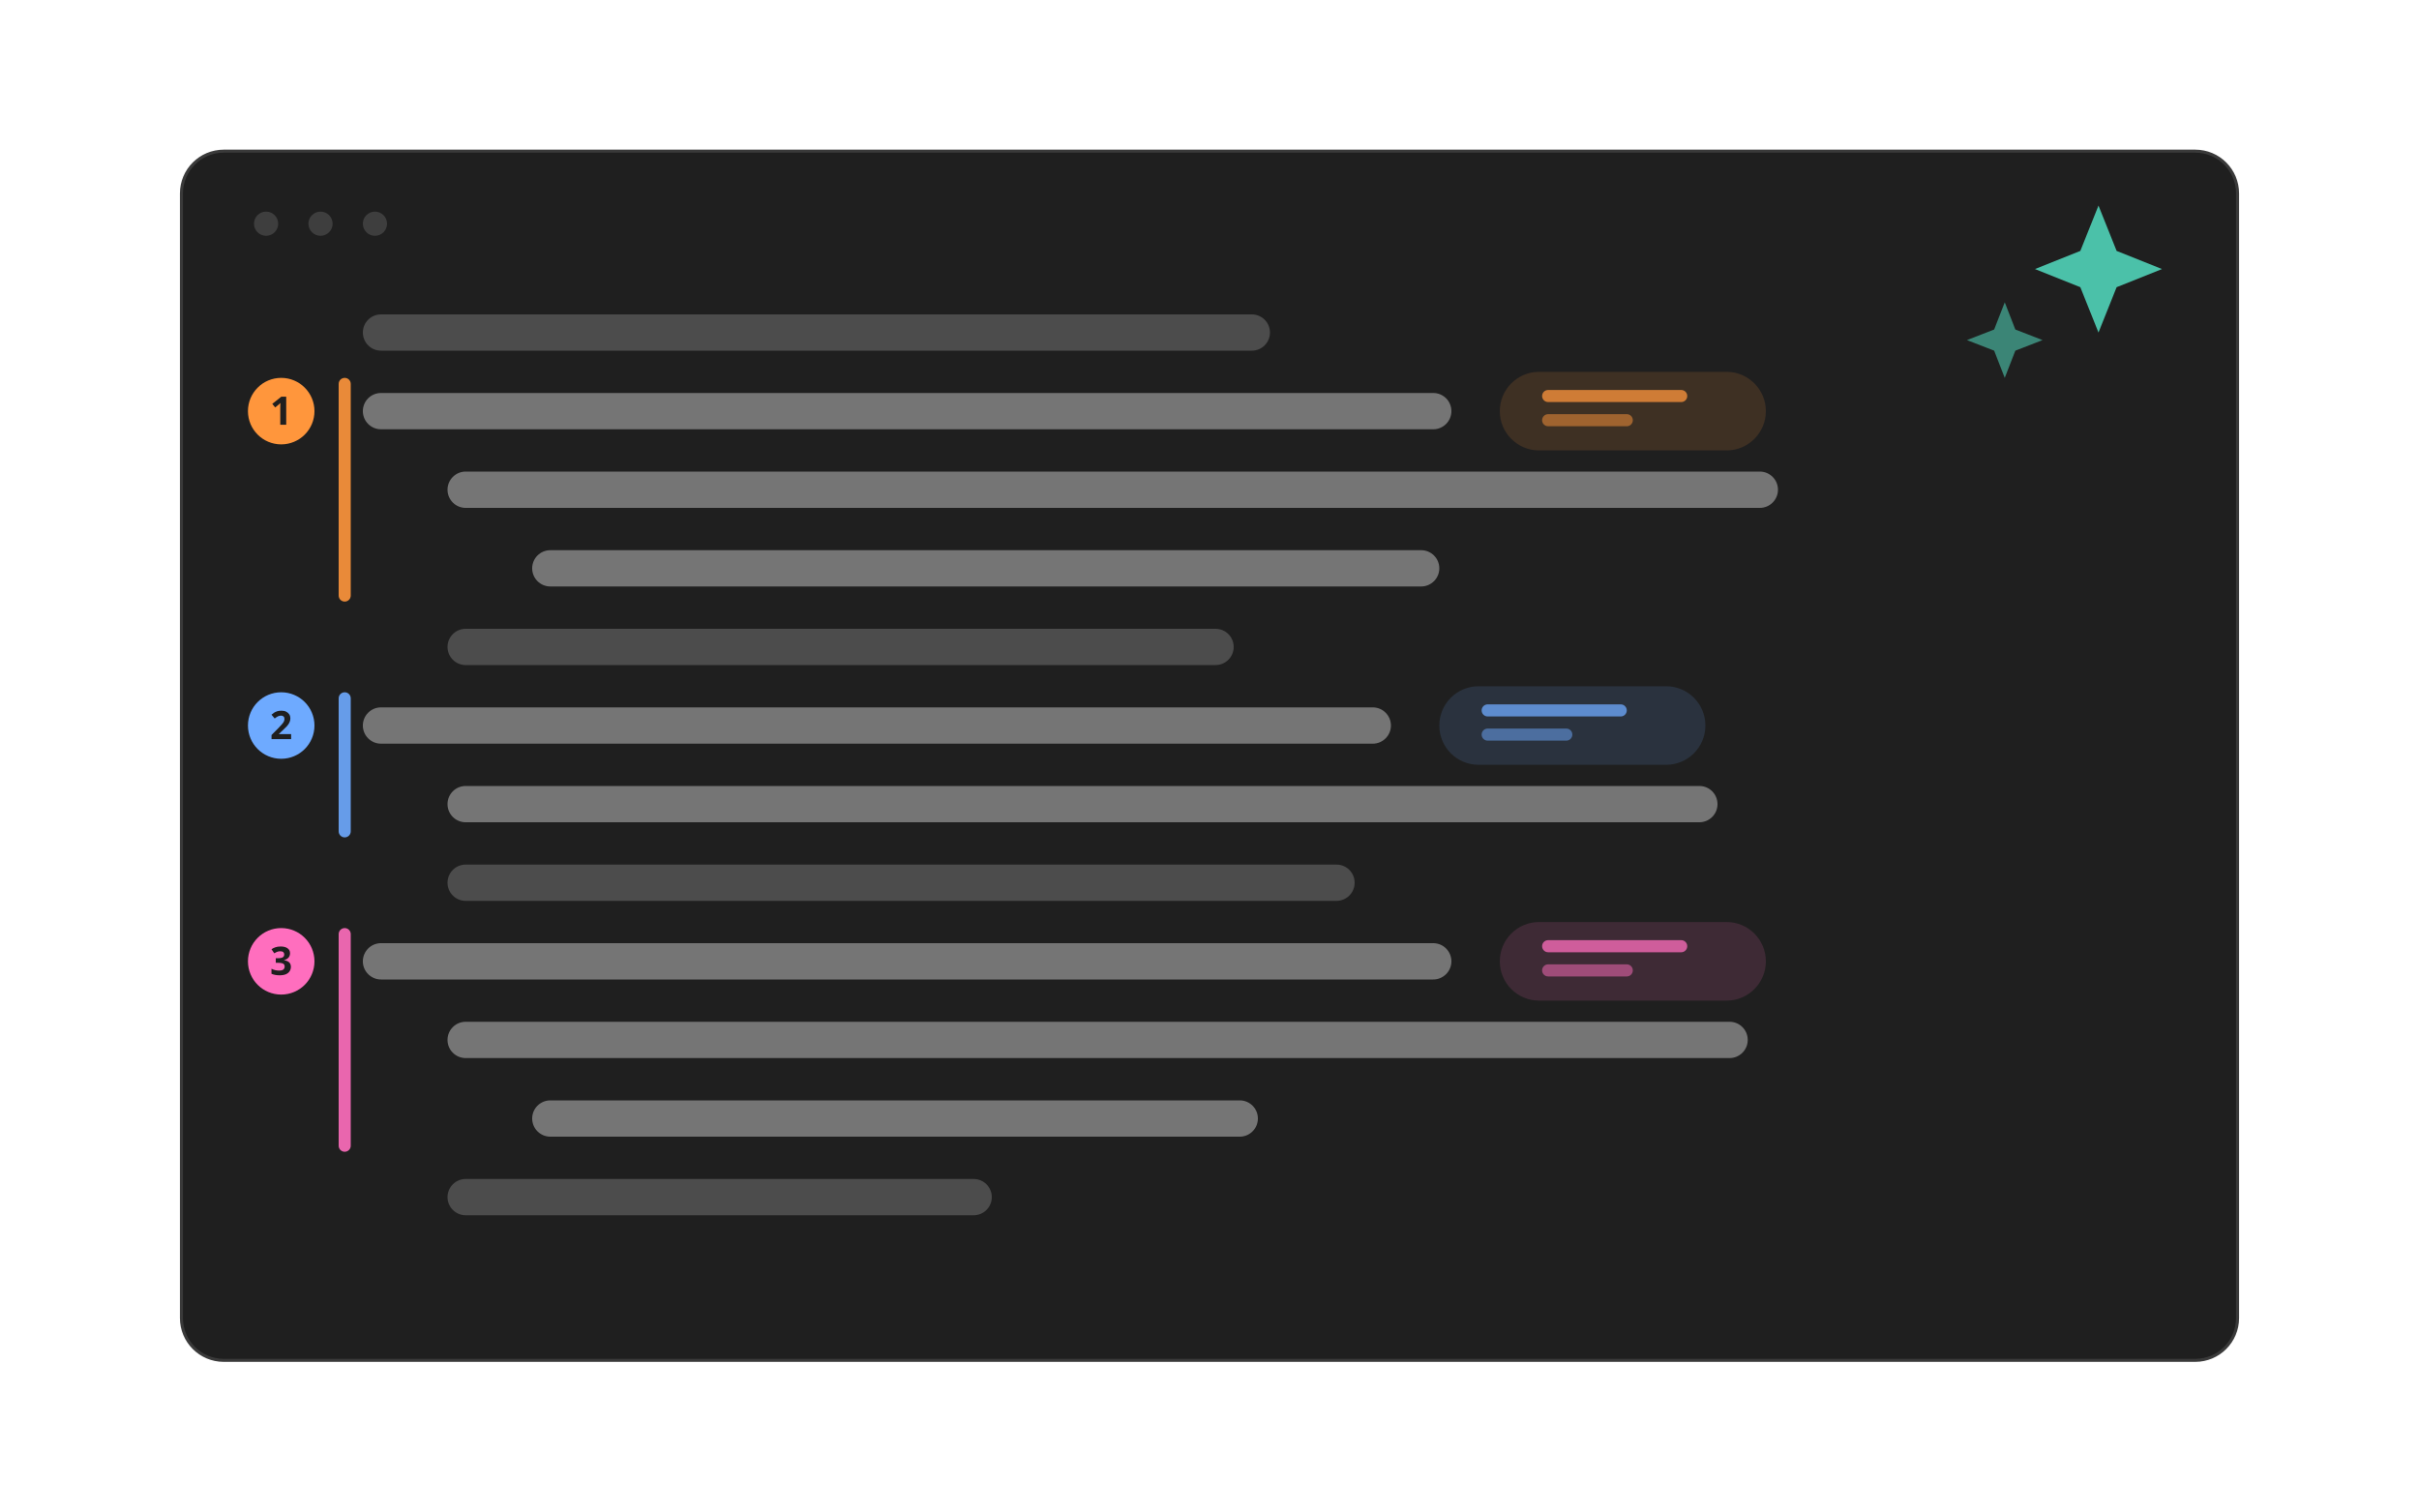
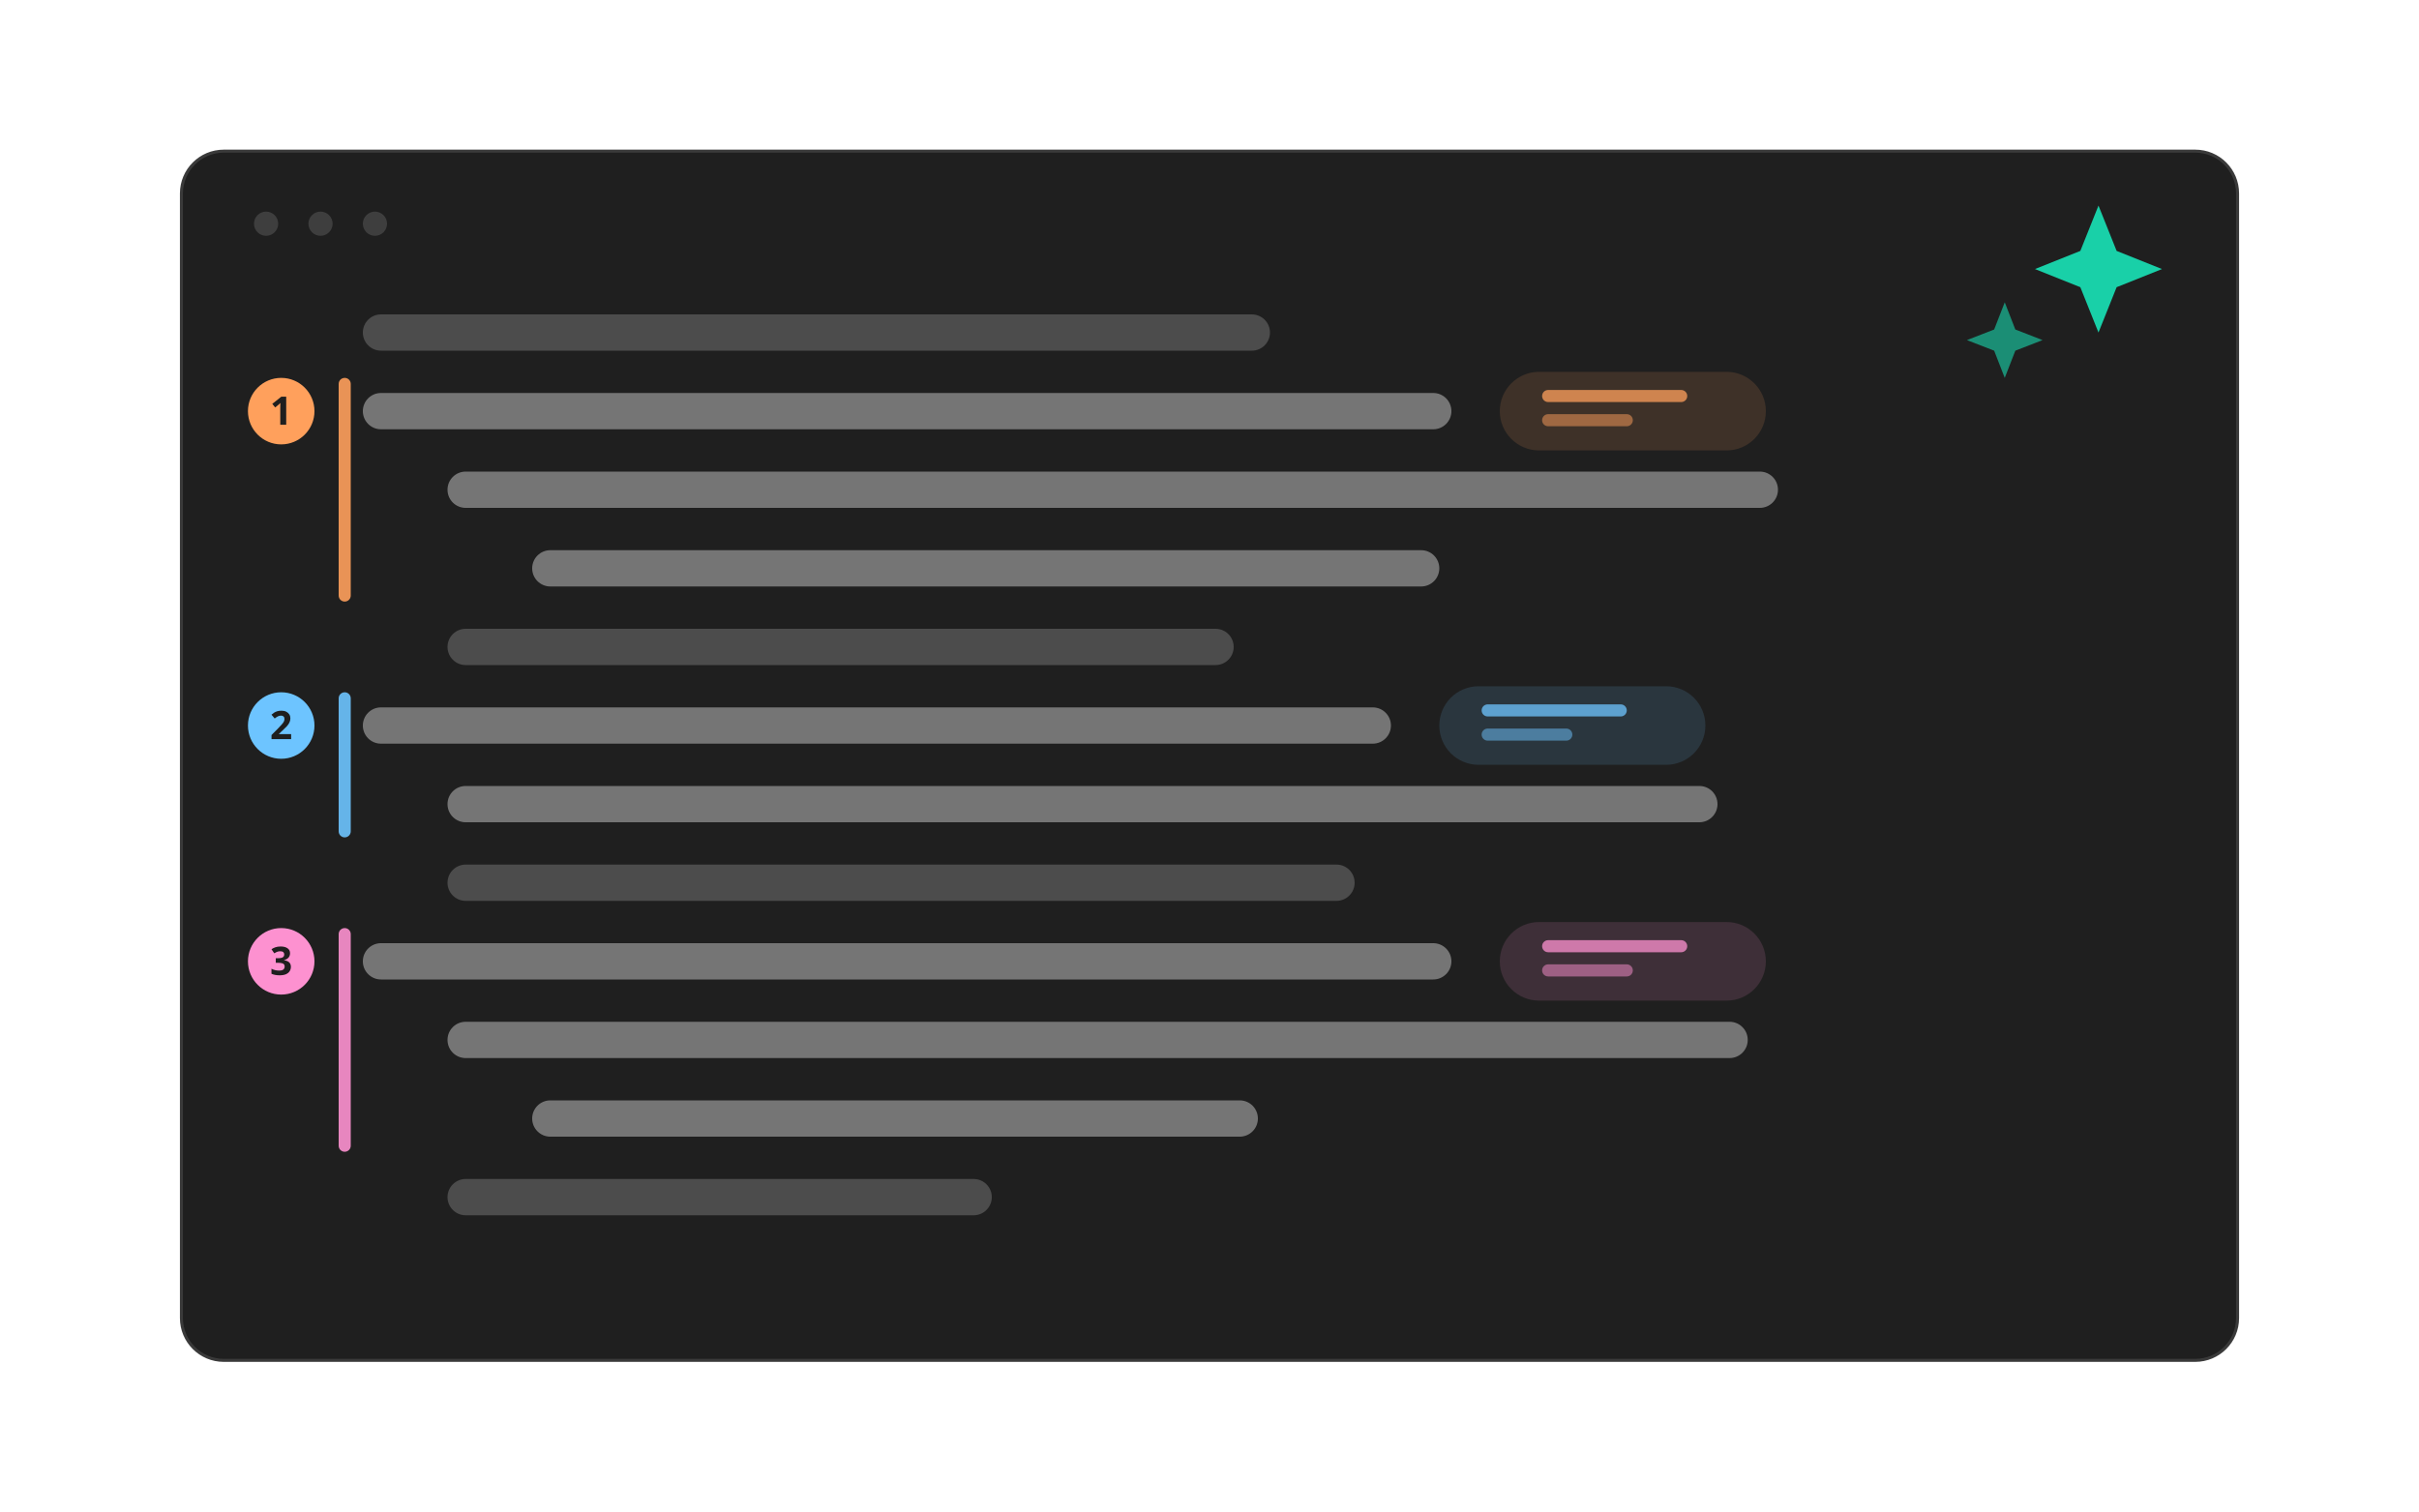
<svg xmlns="http://www.w3.org/2000/svg" viewBox="0 0 800 500" role="img">
  <rect x="60" y="50" width="680" height="400" rx="14" fill="var(--vscode-editor-background,#1f1f1f)" stroke="var(--vscode-panel-border,#3a3a3a)" />
  <circle cx="88" cy="74" r="4" fill="var(--vscode-editor-foreground,#cccccc)" opacity="0.18" />
  <circle cx="106" cy="74" r="4" fill="var(--vscode-editor-foreground,#cccccc)" opacity="0.18" />
  <circle cx="124" cy="74" r="4" fill="var(--vscode-editor-foreground,#cccccc)" opacity="0.18" />
-   <rect x="112" y="125" width="4" height="74" rx="2" fill="var(--vscode-sightread-guidePrimary,#FF963C)" opacity="0.9" />
-   <circle cx="93" cy="136" r="11" fill="var(--vscode-sightread-guidePrimary,#FF963C)" />
+   <rect x="112" y="125" width="4" height="74" rx="2" fill="var(--vscode-sightread-guidePrimary,#FFA05C)" opacity="0.9" />
+   <circle cx="93" cy="136" r="11" fill="var(--vscode-sightread-guidePrimary,#FFA05C)" />
  <text x="93" y="140.5" text-anchor="middle" font-family="system-ui,sans-serif" font-size="13" font-weight="700" fill="var(--vscode-editor-background,#1f1f1f)">1</text>
-   <rect x="112" y="229" width="4" height="48" rx="2" fill="var(--vscode-sightread-guideSetup,#6EAAFF)" opacity="0.9" />
-   <circle cx="93" cy="240" r="11" fill="var(--vscode-sightread-guideSetup,#6EAAFF)" />
+   <rect x="112" y="229" width="4" height="48" rx="2" fill="var(--vscode-sightread-guideSetup,#6DC4FF)" opacity="0.9" />
+   <circle cx="93" cy="240" r="11" fill="var(--vscode-sightread-guideSetup,#6DC4FF)" />
  <text x="93" y="244.5" text-anchor="middle" font-family="system-ui,sans-serif" font-size="13" font-weight="700" fill="var(--vscode-editor-background,#1f1f1f)">2</text>
-   <rect x="112" y="307" width="4" height="74" rx="2" fill="var(--vscode-sightread-guideEntity,#FF6EBE)" opacity="0.9" />
-   <circle cx="93" cy="318" r="11" fill="var(--vscode-sightread-guideEntity,#FF6EBE)" />
+   <rect x="112" y="307" width="4" height="74" rx="2" fill="var(--vscode-sightread-guideEntity,#FD91D0)" opacity="0.9" />
+   <circle cx="93" cy="318" r="11" fill="var(--vscode-sightread-guideEntity,#FD91D0)" />
  <text x="93" y="322.5" text-anchor="middle" font-family="system-ui,sans-serif" font-size="13" font-weight="700" fill="var(--vscode-editor-background,#1f1f1f)">3</text>
  <rect x="120" y="104" width="300" height="12" rx="6" fill="var(--vscode-editor-foreground,#cccccc)" opacity="0.26" />
  <rect x="120" y="130" width="360" height="12" rx="6" fill="var(--vscode-editor-foreground,#cccccc)" opacity="0.5" />
  <rect x="148" y="156" width="440" height="12" rx="6" fill="var(--vscode-editor-foreground,#cccccc)" opacity="0.5" />
  <rect x="176" y="182" width="300" height="12" rx="6" fill="var(--vscode-editor-foreground,#cccccc)" opacity="0.5" />
  <rect x="148" y="208" width="260" height="12" rx="6" fill="var(--vscode-editor-foreground,#cccccc)" opacity="0.26" />
  <rect x="120" y="234" width="340" height="12" rx="6" fill="var(--vscode-editor-foreground,#cccccc)" opacity="0.5" />
  <rect x="148" y="260" width="420" height="12" rx="6" fill="var(--vscode-editor-foreground,#cccccc)" opacity="0.5" />
  <rect x="148" y="286" width="300" height="12" rx="6" fill="var(--vscode-editor-foreground,#cccccc)" opacity="0.26" />
  <rect x="120" y="312" width="360" height="12" rx="6" fill="var(--vscode-editor-foreground,#cccccc)" opacity="0.5" />
  <rect x="148" y="338" width="430" height="12" rx="6" fill="var(--vscode-editor-foreground,#cccccc)" opacity="0.5" />
  <rect x="176" y="364" width="240" height="12" rx="6" fill="var(--vscode-editor-foreground,#cccccc)" opacity="0.5" />
  <rect x="148" y="390" width="180" height="12" rx="6" fill="var(--vscode-editor-foreground,#cccccc)" opacity="0.26" />
-   <rect x="496" y="123" width="88" height="26" rx="13" fill="var(--vscode-sightread-guidePrimary,#FF963C)" opacity="0.14" />
-   <rect x="510" y="129" width="48" height="4" rx="2" fill="var(--vscode-sightread-guidePrimary,#FF963C)" opacity="0.75" />
-   <rect x="510" y="137" width="30" height="4" rx="2" fill="var(--vscode-sightread-guidePrimary,#FF963C)" opacity="0.5" />
-   <rect x="476" y="227" width="88" height="26" rx="13" fill="var(--vscode-sightread-guideSetup,#6EAAFF)" opacity="0.14" />
-   <rect x="490" y="233" width="48" height="4" rx="2" fill="var(--vscode-sightread-guideSetup,#6EAAFF)" opacity="0.75" />
-   <rect x="490" y="241" width="30" height="4" rx="2" fill="var(--vscode-sightread-guideSetup,#6EAAFF)" opacity="0.5" />
-   <rect x="496" y="305" width="88" height="26" rx="13" fill="var(--vscode-sightread-guideEntity,#FF6EBE)" opacity="0.14" />
-   <rect x="510" y="311" width="48" height="4" rx="2" fill="var(--vscode-sightread-guideEntity,#FF6EBE)" opacity="0.75" />
-   <rect x="510" y="319" width="30" height="4" rx="2" fill="var(--vscode-sightread-guideEntity,#FF6EBE)" opacity="0.5" />
-   <path d="M694 68 l6 15 15 6 -15 6 -6 15 -6 -15 -15 -6 15 -6 z" fill="var(--vscode-sightread-guideAccent,#4EC9B0)" opacity="0.95" />
-   <path d="M663 100 l3.5 9 9 3.5 -9 3.5 -3.5 9 -3.5 -9 -9 -3.5 9 -3.5 z" fill="var(--vscode-sightread-guideAccent,#4EC9B0)" opacity="0.6" />
+   <rect x="496" y="123" width="88" height="26" rx="13" fill="var(--vscode-sightread-guidePrimary,#FFA05C)" opacity="0.14" />
+   <rect x="510" y="129" width="48" height="4" rx="2" fill="var(--vscode-sightread-guidePrimary,#FFA05C)" opacity="0.75" />
+   <rect x="510" y="137" width="30" height="4" rx="2" fill="var(--vscode-sightread-guidePrimary,#FFA05C)" opacity="0.5" />
+   <rect x="476" y="227" width="88" height="26" rx="13" fill="var(--vscode-sightread-guideSetup,#6DC4FF)" opacity="0.14" />
+   <rect x="490" y="233" width="48" height="4" rx="2" fill="var(--vscode-sightread-guideSetup,#6DC4FF)" opacity="0.75" />
+   <rect x="490" y="241" width="30" height="4" rx="2" fill="var(--vscode-sightread-guideSetup,#6DC4FF)" opacity="0.5" />
+   <rect x="496" y="305" width="88" height="26" rx="13" fill="var(--vscode-sightread-guideEntity,#FD91D0)" opacity="0.14" />
+   <rect x="510" y="311" width="48" height="4" rx="2" fill="var(--vscode-sightread-guideEntity,#FD91D0)" opacity="0.75" />
+   <rect x="510" y="319" width="30" height="4" rx="2" fill="var(--vscode-sightread-guideEntity,#FD91D0)" opacity="0.5" />
+   <path d="M694 68 l6 15 15 6 -15 6 -6 15 -6 -15 -15 -6 15 -6 z" fill="var(--vscode-sightread-guideAccent,#19D9AF)" opacity="0.95" />
+   <path d="M663 100 l3.5 9 9 3.5 -9 3.5 -3.5 9 -3.5 -9 -9 -3.5 9 -3.5 z" fill="var(--vscode-sightread-guideAccent,#19D9AF)" opacity="0.6" />
</svg>
